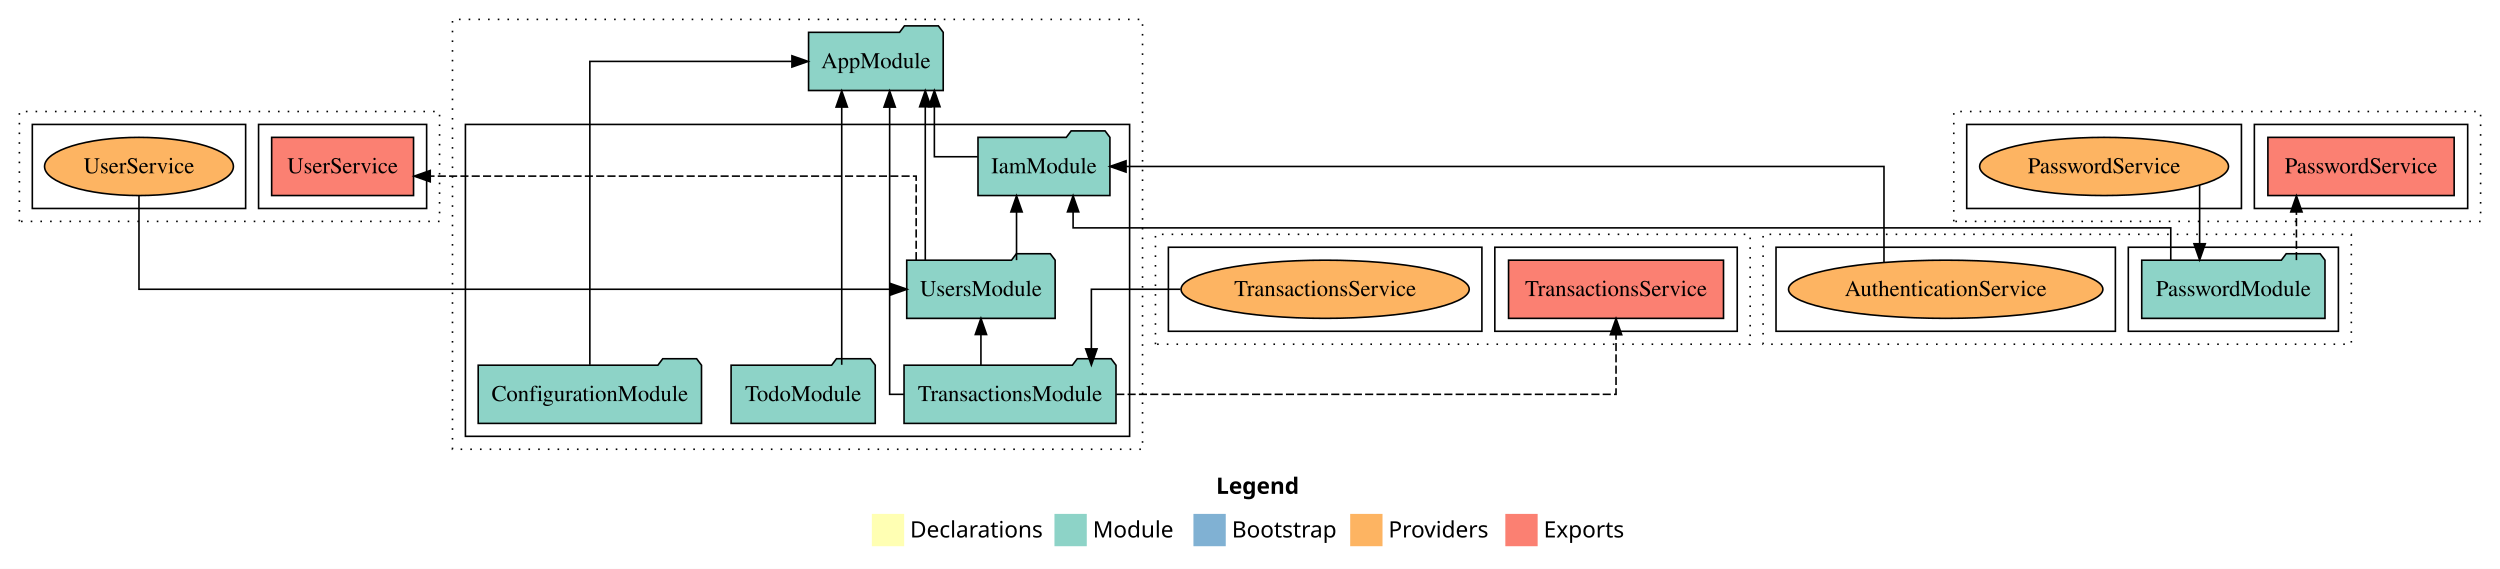
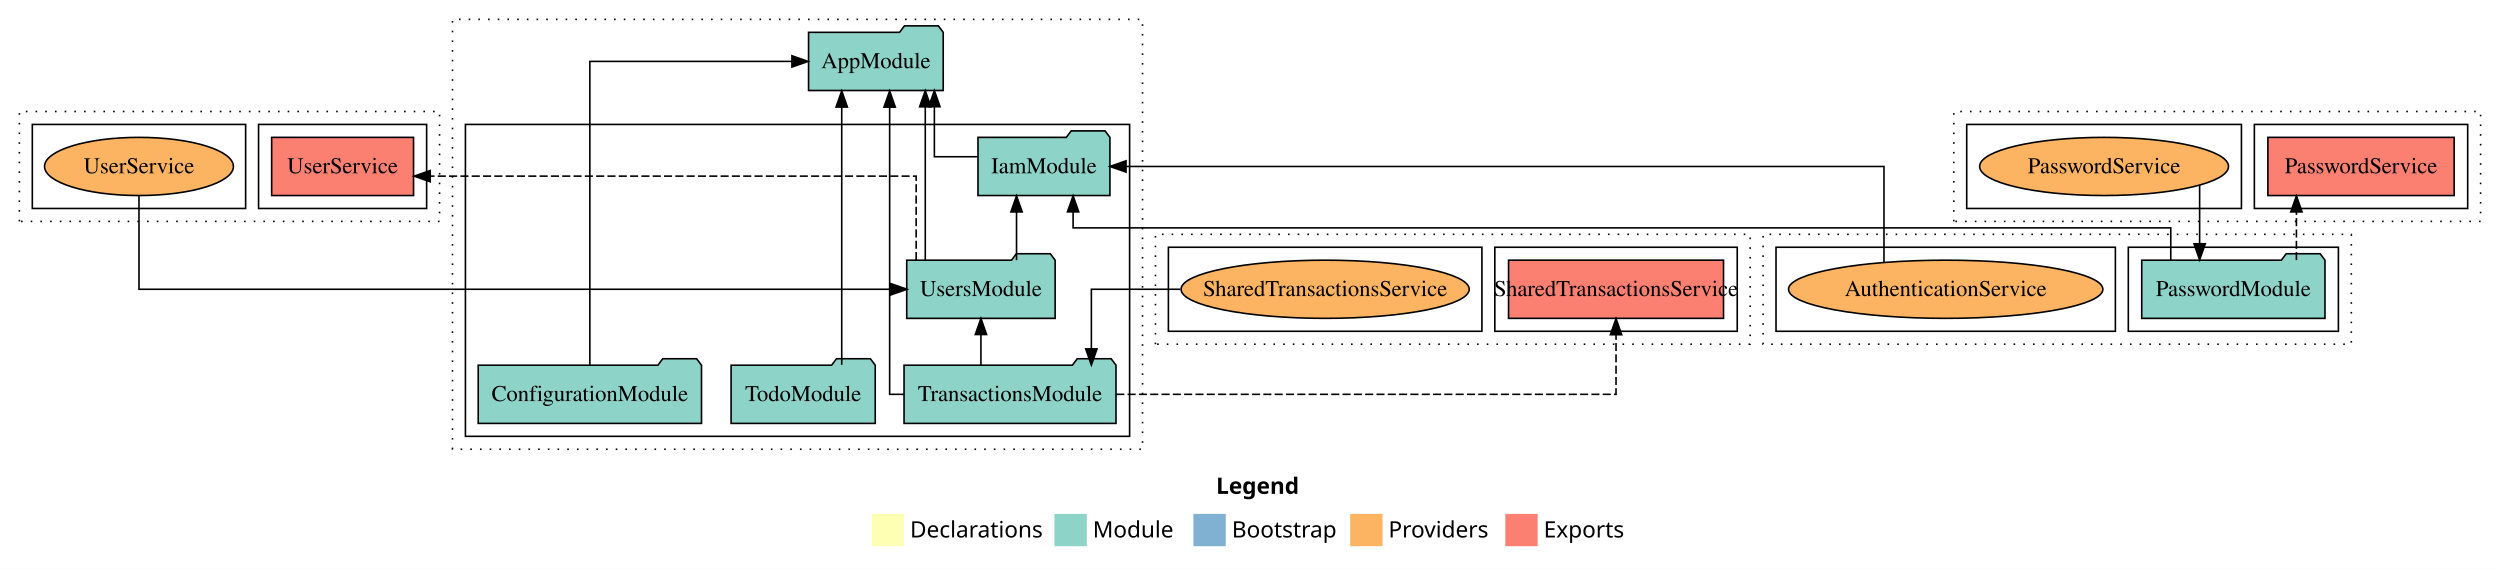
<svg xmlns="http://www.w3.org/2000/svg" width="1547pt" height="352pt" viewBox="0.00 0.00 1547.00 352.00">
  <g id="graph0" class="graph" transform="scale(1 1) rotate(0) translate(4 348)">
    <polygon fill="white" stroke="transparent" points="-4,4 -4,-348 1543,-348 1543,4 -4,4" />
    <text text-anchor="start" x="748.51" y="-42.4" font-family="Times-12" font-weight="bold" font-size="14.00">Legend</text>
    <polygon fill="#ffffb3" stroke="transparent" points="535.5,-10 535.5,-30 555.5,-30 555.5,-10 535.5,-10" />
    <text text-anchor="start" x="559.13" y="-15.4" font-family="Times-12" font-size="14.00">  Declarations</text>
    <polygon fill="#8dd3c7" stroke="transparent" points="648.5,-10 648.5,-30 668.5,-30 668.5,-10 648.5,-10" />
    <text text-anchor="start" x="672.23" y="-15.4" font-family="Times-12" font-size="14.00">  Module</text>
    <polygon fill="#80b1d3" stroke="transparent" points="734.5,-10 734.5,-30 754.5,-30 754.5,-10 734.5,-10" />
    <text text-anchor="start" x="758.28" y="-15.4" font-family="Times-12" font-size="14.00">  Bootstrap</text>
    <polygon fill="#fdb462" stroke="transparent" points="831.5,-10 831.5,-30 851.5,-30 851.5,-10 831.5,-10" />
    <text text-anchor="start" x="855.17" y="-15.4" font-family="Times-12" font-size="14.00">  Providers</text>
    <polygon fill="#fb8072" stroke="transparent" points="927.5,-10 927.5,-30 947.5,-30 947.5,-10 927.5,-10" />
    <text text-anchor="start" x="951.23" y="-15.4" font-family="Times-12" font-size="14.00">  Exports</text>
    <g id="clust1" class="cluster">
      <polygon fill="none" stroke="black" stroke-dasharray="1,5" points="276,-70 276,-336 703,-336 703,-70 276,-70" />
    </g>
    <g id="clust3" class="cluster">
      <polygon fill="none" stroke="black" points="284,-78 284,-271 695,-271 695,-78 284,-78" />
    </g>
    <g id="clust13" class="cluster">
      <polygon fill="none" stroke="black" stroke-dasharray="1,5" points="1087,-135 1087,-203 1451,-203 1451,-135 1087,-135" />
    </g>
    <g id="clust15" class="cluster">
      <polygon fill="none" stroke="black" points="1313,-143 1313,-195 1443,-195 1443,-143 1313,-143" />
    </g>
    <g id="clust18" class="cluster">
      <polygon fill="none" stroke="black" points="1095,-143 1095,-195 1305,-195 1305,-143 1095,-143" />
    </g>
    <g id="clust19" class="cluster">
      <polygon fill="none" stroke="black" stroke-dasharray="1,5" points="1205,-211 1205,-279 1531,-279 1531,-211 1205,-211" />
    </g>
    <g id="clust22" class="cluster">
      <polygon fill="none" stroke="black" points="1391,-219 1391,-271 1523,-271 1523,-219 1391,-219" />
    </g>
    <g id="clust24" class="cluster">
      <polygon fill="none" stroke="black" points="1213,-219 1213,-271 1383,-271 1383,-219 1213,-219" />
    </g>
    <g id="clust31" class="cluster">
      <polygon fill="none" stroke="black" stroke-dasharray="1,5" points="711,-135 711,-203 1079,-203 1079,-135 711,-135" />
    </g>
    <g id="clust34" class="cluster">
      <polygon fill="none" stroke="black" points="921,-143 921,-195 1071,-195 1071,-143 921,-143" />
    </g>
    <g id="clust36" class="cluster">
      <polygon fill="none" stroke="black" points="719,-143 719,-195 913,-195 913,-143 719,-143" />
    </g>
    <g id="clust37" class="cluster">
      <polygon fill="none" stroke="black" stroke-dasharray="1,5" points="8,-211 8,-279 268,-279 268,-211 8,-211" />
    </g>
    <g id="clust40" class="cluster">
      <polygon fill="none" stroke="black" points="156,-219 156,-271 260,-271 260,-219 156,-219" />
    </g>
    <g id="clust42" class="cluster">
      <polygon fill="none" stroke="black" points="16,-219 16,-271 148,-271 148,-219 16,-219" />
    </g>
    <g id="node1" class="node">
      <polygon fill="#8dd3c7" stroke="black" points="430.09,-122 427.09,-126 406.09,-126 403.09,-122 291.91,-122 291.91,-86 430.09,-86 430.09,-122" />
      <text text-anchor="middle" x="361" y="-99.8" font-family="Times,serif" font-size="14.00">ConfigurationModule</text>
    </g>
    <g id="node6" class="node">
      <polygon fill="#8dd3c7" stroke="black" points="579.66,-328 576.66,-332 555.66,-332 552.66,-328 496.34,-328 496.34,-292 579.66,-292 579.66,-328" />
      <text text-anchor="middle" x="538" y="-305.8" font-family="Times,serif" font-size="14.00">AppModule</text>
    </g>
    <g id="edge1" class="edge">
      <path fill="none" stroke="black" d="M361,-122.28C361,-172.7 361,-310 361,-310 361,-310 486.05,-310 486.05,-310" />
      <polygon fill="black" stroke="black" points="486.05,-313.5 496.05,-310 486.05,-306.5 486.05,-313.5" />
    </g>
    <g id="node2" class="node">
      <polygon fill="#8dd3c7" stroke="black" points="682.82,-263 679.82,-267 658.82,-267 655.82,-263 601.18,-263 601.18,-227 682.82,-227 682.82,-263" />
      <text text-anchor="middle" x="642" y="-240.8" font-family="Times,serif" font-size="14.00">IamModule</text>
    </g>
    <g id="edge2" class="edge">
      <path fill="none" stroke="black" d="M600.99,-251C586.71,-251 574.19,-251 574.19,-251 574.19,-251 574.19,-281.98 574.19,-281.98" />
      <polygon fill="black" stroke="black" points="570.69,-281.98 574.19,-291.98 577.69,-281.98 570.69,-281.98" />
    </g>
    <g id="node3" class="node">
      <polygon fill="#8dd3c7" stroke="black" points="537.6,-122 534.6,-126 513.6,-126 510.6,-122 448.4,-122 448.4,-86 537.6,-86 537.6,-122" />
      <text text-anchor="middle" x="493" y="-99.8" font-family="Times,serif" font-size="14.00">TodoModule</text>
    </g>
    <g id="edge3" class="edge">
      <path fill="none" stroke="black" d="M516.86,-122.28C516.86,-122.28 516.86,-281.76 516.86,-281.76" />
      <polygon fill="black" stroke="black" points="513.36,-281.76 516.86,-291.76 520.36,-281.76 513.36,-281.76" />
    </g>
    <g id="node4" class="node">
      <polygon fill="#8dd3c7" stroke="black" points="686.58,-122 683.58,-126 662.58,-126 659.58,-122 555.42,-122 555.42,-86 686.58,-86 686.58,-122" />
      <text text-anchor="middle" x="621" y="-99.8" font-family="Times,serif" font-size="14.00">TransactionsModule</text>
    </g>
    <g id="node5" class="node">
      <polygon fill="#8dd3c7" stroke="black" points="648.92,-187 645.92,-191 624.92,-191 621.92,-187 557.08,-187 557.08,-151 648.92,-151 648.92,-187" />
      <text text-anchor="middle" x="603" y="-164.8" font-family="Times,serif" font-size="14.00">UsersModule</text>
    </g>
    <g id="edge13" class="edge">
      <path fill="none" stroke="black" d="M603,-122.11C603,-122.11 603,-140.99 603,-140.99" />
      <polygon fill="black" stroke="black" points="599.5,-140.99 603,-150.99 606.5,-140.99 599.5,-140.99" />
    </g>
    <g id="edge4" class="edge">
      <path fill="none" stroke="black" d="M555.34,-104C549.94,-104 546.51,-104 546.51,-104 546.51,-104 546.51,-281.72 546.51,-281.72" />
      <polygon fill="black" stroke="black" points="543.01,-281.72 546.51,-291.72 550.01,-281.72 543.01,-281.72" />
    </g>
    <g id="node11" class="node">
      <polygon fill="#fb8072" stroke="black" points="1062.51,-187 929.49,-187 929.49,-151 1062.51,-151 1062.51,-187" />
-       <text text-anchor="middle" x="996" y="-164.8" font-family="Times,serif" font-size="14.00">TransactionsService </text>
+       <text text-anchor="middle" x="996" y="-164.8" font-family="Times,serif" font-size="14.00">SharedTransactionsService </text>
    </g>
    <g id="edge11" class="edge">
      <path fill="none" stroke="black" stroke-dasharray="5,2" d="M686.75,-104C794.3,-104 996,-104 996,-104 996,-104 996,-140.89 996,-140.89" />
      <polygon fill="black" stroke="black" points="992.5,-140.89 996,-150.89 999.5,-140.89 992.5,-140.89" />
    </g>
    <g id="edge7" class="edge">
      <path fill="none" stroke="black" d="M625.03,-187.01C625.03,-187.01 625.03,-216.85 625.03,-216.85" />
      <polygon fill="black" stroke="black" points="621.53,-216.85 625.03,-226.85 628.53,-216.85 621.53,-216.85" />
    </g>
    <g id="edge5" class="edge">
      <path fill="none" stroke="black" d="M568.56,-187.14C568.56,-187.14 568.56,-281.93 568.56,-281.93" />
      <polygon fill="black" stroke="black" points="565.06,-281.92 568.56,-291.93 572.06,-281.93 565.06,-281.92" />
    </g>
    <g id="node13" class="node">
      <polygon fill="#fb8072" stroke="black" points="251.9,-263 164.1,-263 164.1,-227 251.9,-227 251.9,-263" />
      <text text-anchor="middle" x="208" y="-240.8" font-family="Times,serif" font-size="14.00">UserService </text>
    </g>
    <g id="edge14" class="edge">
      <path fill="none" stroke="black" stroke-dasharray="5,2" d="M562.92,-187.03C562.92,-207.77 562.92,-239 562.92,-239 562.92,-239 262.23,-239 262.23,-239" />
      <polygon fill="black" stroke="black" points="262.23,-235.5 252.23,-239 262.23,-242.5 262.23,-235.5" />
    </g>
    <g id="node7" class="node">
      <polygon fill="#8dd3c7" stroke="black" points="1434.7,-187 1431.7,-191 1410.7,-191 1407.7,-187 1321.3,-187 1321.3,-151 1434.7,-151 1434.7,-187" />
      <text text-anchor="middle" x="1378" y="-164.8" font-family="Times,serif" font-size="14.00">PasswordModule</text>
    </g>
    <g id="edge6" class="edge">
      <path fill="none" stroke="black" d="M1339.27,-187.11C1339.27,-196.9 1339.27,-207 1339.27,-207 1339.27,-207 660.03,-207 660.03,-207 660.03,-207 660.03,-216.89 660.03,-216.89" />
      <polygon fill="black" stroke="black" points="656.53,-216.89 660.03,-226.89 663.53,-216.89 656.53,-216.89" />
    </g>
    <g id="node9" class="node">
      <polygon fill="#fb8072" stroke="black" points="1514.63,-263 1399.37,-263 1399.37,-227 1514.63,-227 1514.63,-263" />
      <text text-anchor="middle" x="1457" y="-240.8" font-family="Times,serif" font-size="14.00">PasswordService </text>
    </g>
    <g id="edge9" class="edge">
      <path fill="none" stroke="black" stroke-dasharray="5,2" d="M1417.02,-187.01C1417.02,-187.01 1417.02,-216.85 1417.02,-216.85" />
      <polygon fill="black" stroke="black" points="1413.52,-216.85 1417.02,-226.85 1420.52,-216.85 1413.52,-216.85" />
    </g>
    <g id="node8" class="node">
      <ellipse fill="#fdb462" stroke="black" cx="1200" cy="-169" rx="97.27" ry="18" />
      <text text-anchor="middle" x="1200" y="-164.8" font-family="Times,serif" font-size="14.00">AuthenticationService</text>
    </g>
    <g id="edge8" class="edge">
      <path fill="none" stroke="black" d="M1161.81,-185.87C1161.81,-208.26 1161.81,-245 1161.81,-245 1161.81,-245 692.79,-245 692.79,-245" />
      <polygon fill="black" stroke="black" points="692.79,-241.5 682.79,-245 692.79,-248.5 692.79,-241.5" />
    </g>
    <g id="node10" class="node">
      <ellipse fill="#fdb462" stroke="black" cx="1298" cy="-245" rx="77" ry="18" />
      <text text-anchor="middle" x="1298" y="-240.8" font-family="Times,serif" font-size="14.00">PasswordService</text>
    </g>
    <g id="edge10" class="edge">
      <path fill="none" stroke="black" d="M1357.13,-233.46C1357.13,-233.46 1357.13,-197.17 1357.13,-197.17" />
      <polygon fill="black" stroke="black" points="1360.63,-197.17 1357.13,-187.17 1353.63,-197.17 1360.63,-197.17" />
    </g>
    <g id="node12" class="node">
      <ellipse fill="#fdb462" stroke="black" cx="816" cy="-169" rx="89.16" ry="18" />
-       <text text-anchor="middle" x="816" y="-164.8" font-family="Times,serif" font-size="14.00">TransactionsService</text>
+       <text text-anchor="middle" x="816" y="-164.8" font-family="Times,serif" font-size="14.00">SharedTransactionsService</text>
    </g>
    <g id="edge12" class="edge">
      <path fill="none" stroke="black" d="M726.44,-169C696.85,-169 671.34,-169 671.34,-169 671.34,-169 671.34,-132.11 671.34,-132.11" />
      <polygon fill="black" stroke="black" points="674.84,-132.11 671.34,-122.11 667.84,-132.11 674.84,-132.11" />
    </g>
    <g id="node14" class="node">
      <ellipse fill="#fdb462" stroke="black" cx="82" cy="-245" rx="58.44" ry="18" />
      <text text-anchor="middle" x="82" y="-240.8" font-family="Times,serif" font-size="14.00">UserService</text>
    </g>
    <g id="edge15" class="edge">
      <path fill="none" stroke="black" d="M82,-226.99C82,-204.51 82,-169 82,-169 82,-169 547.22,-169 547.22,-169" />
      <polygon fill="black" stroke="black" points="547.22,-172.5 557.22,-169 547.22,-165.5 547.22,-172.5" />
    </g>
  </g>
</svg>
